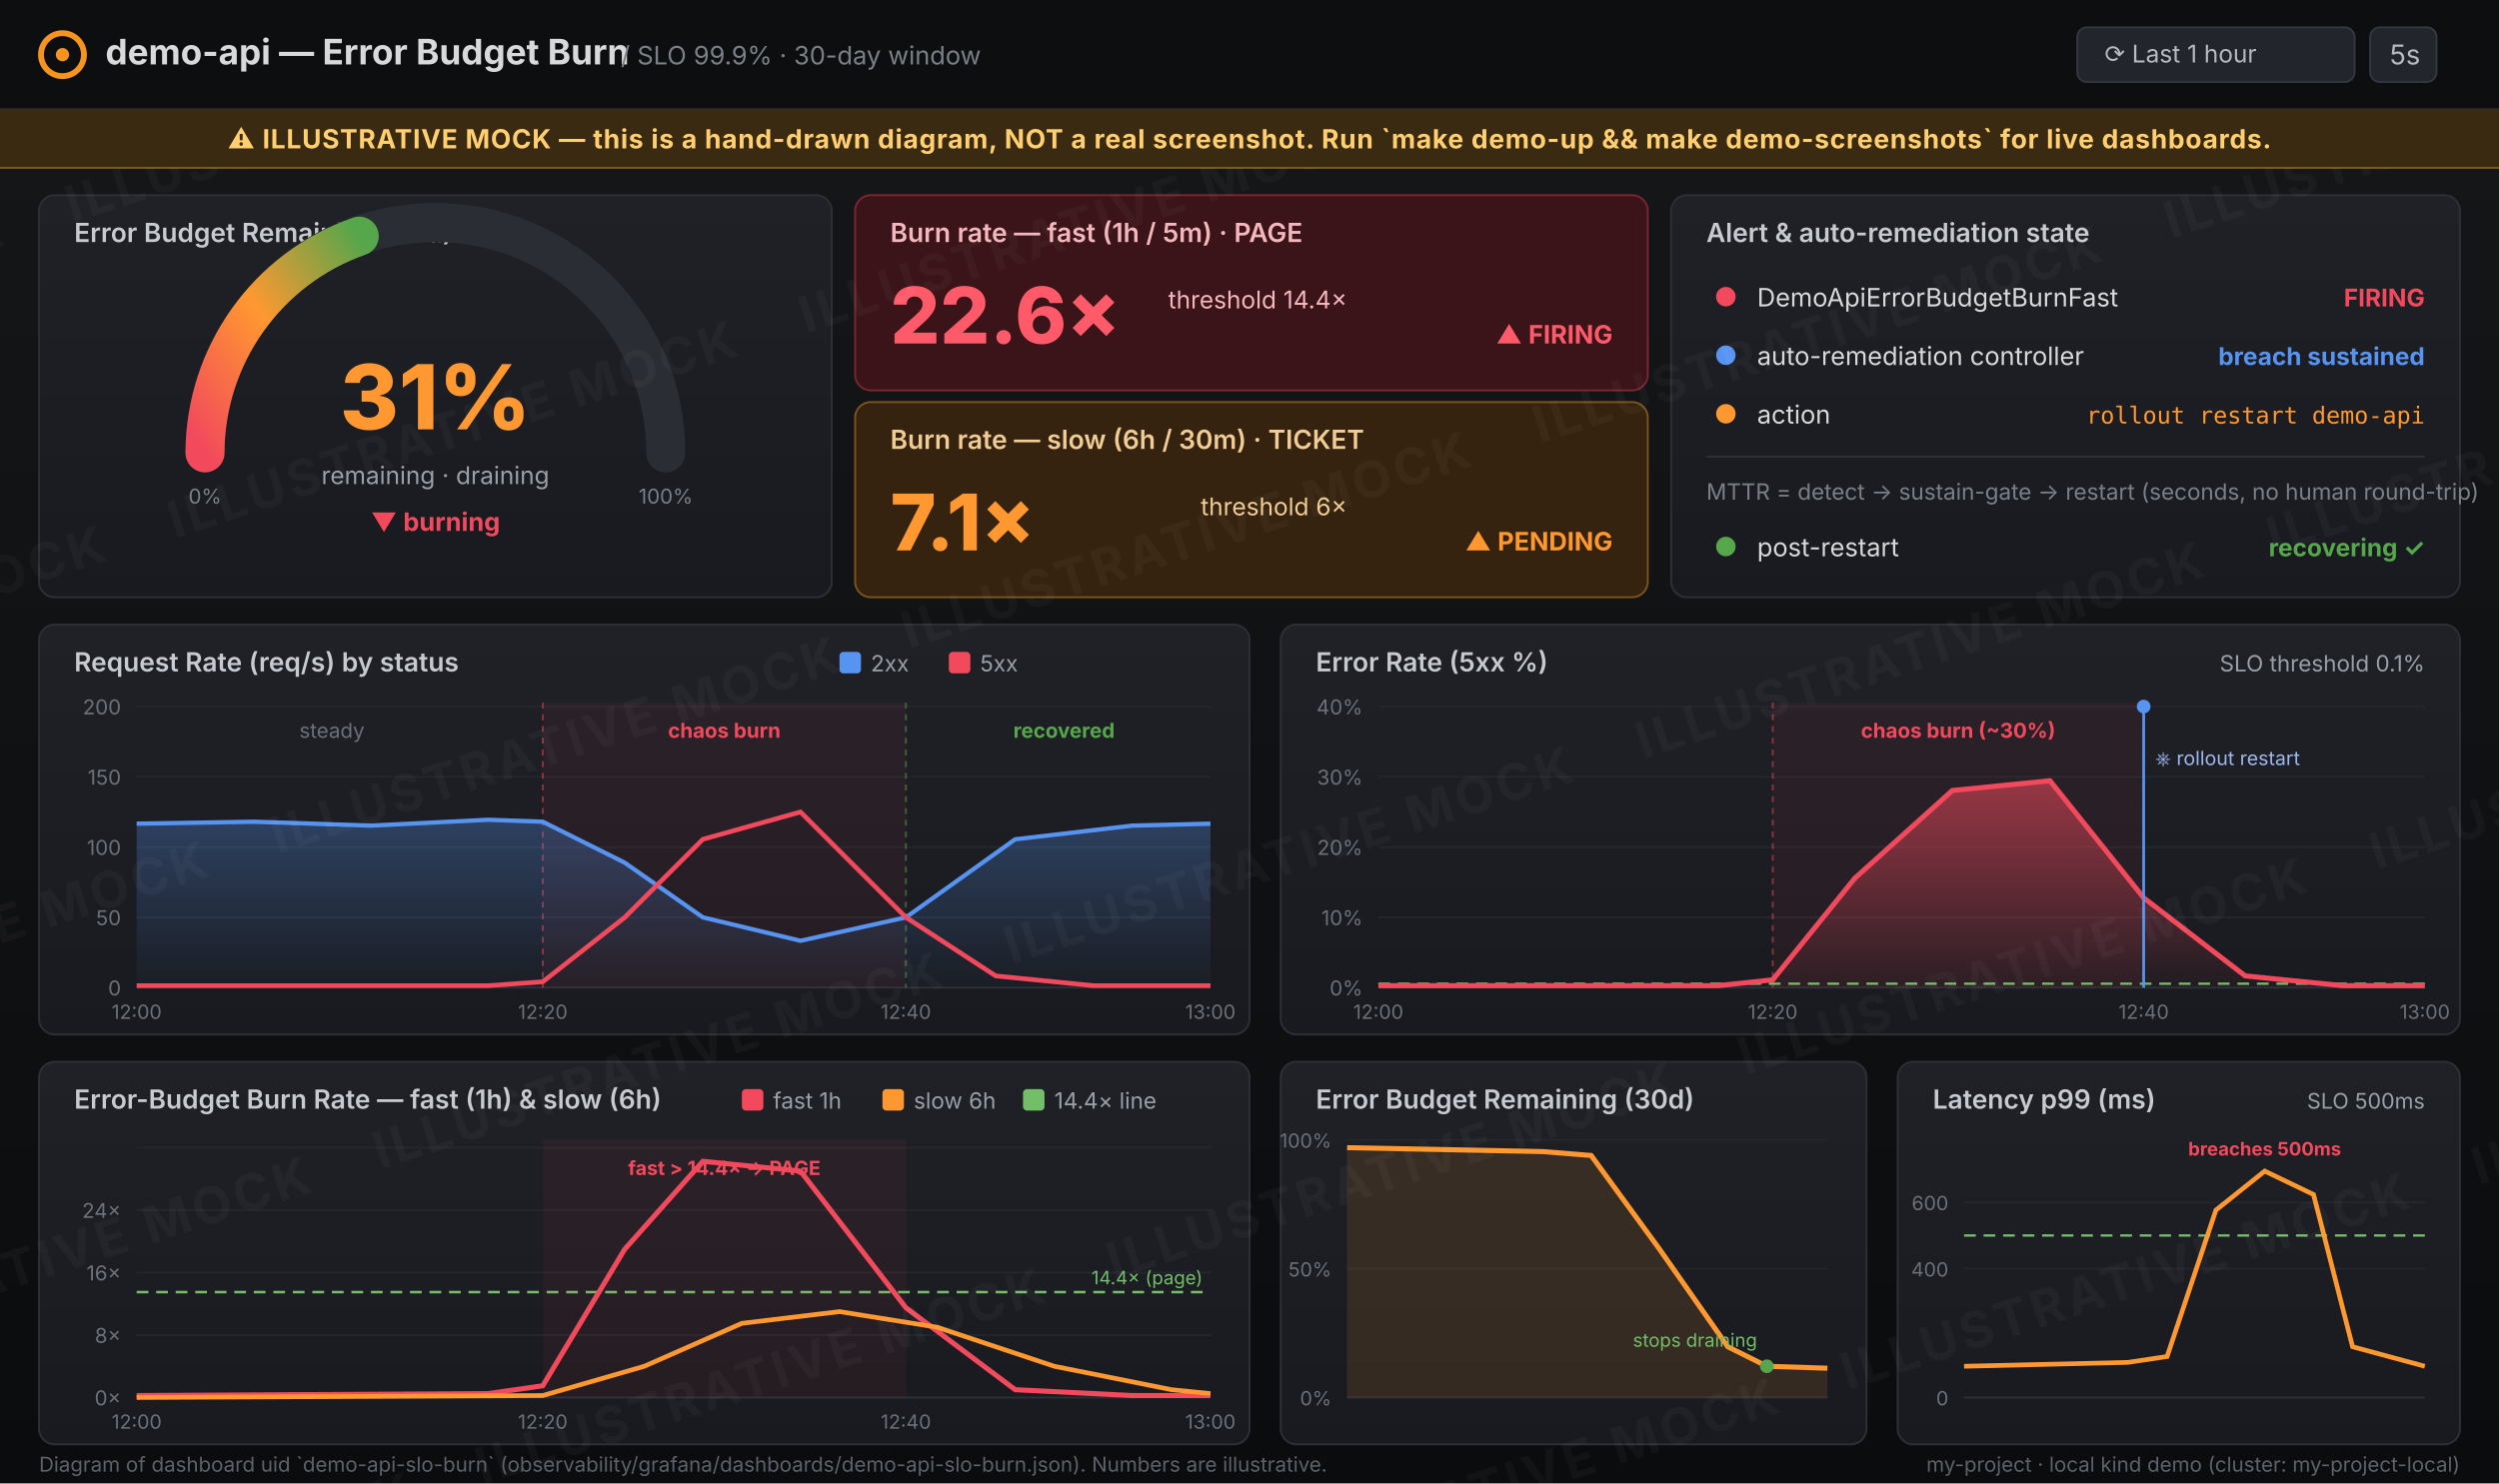
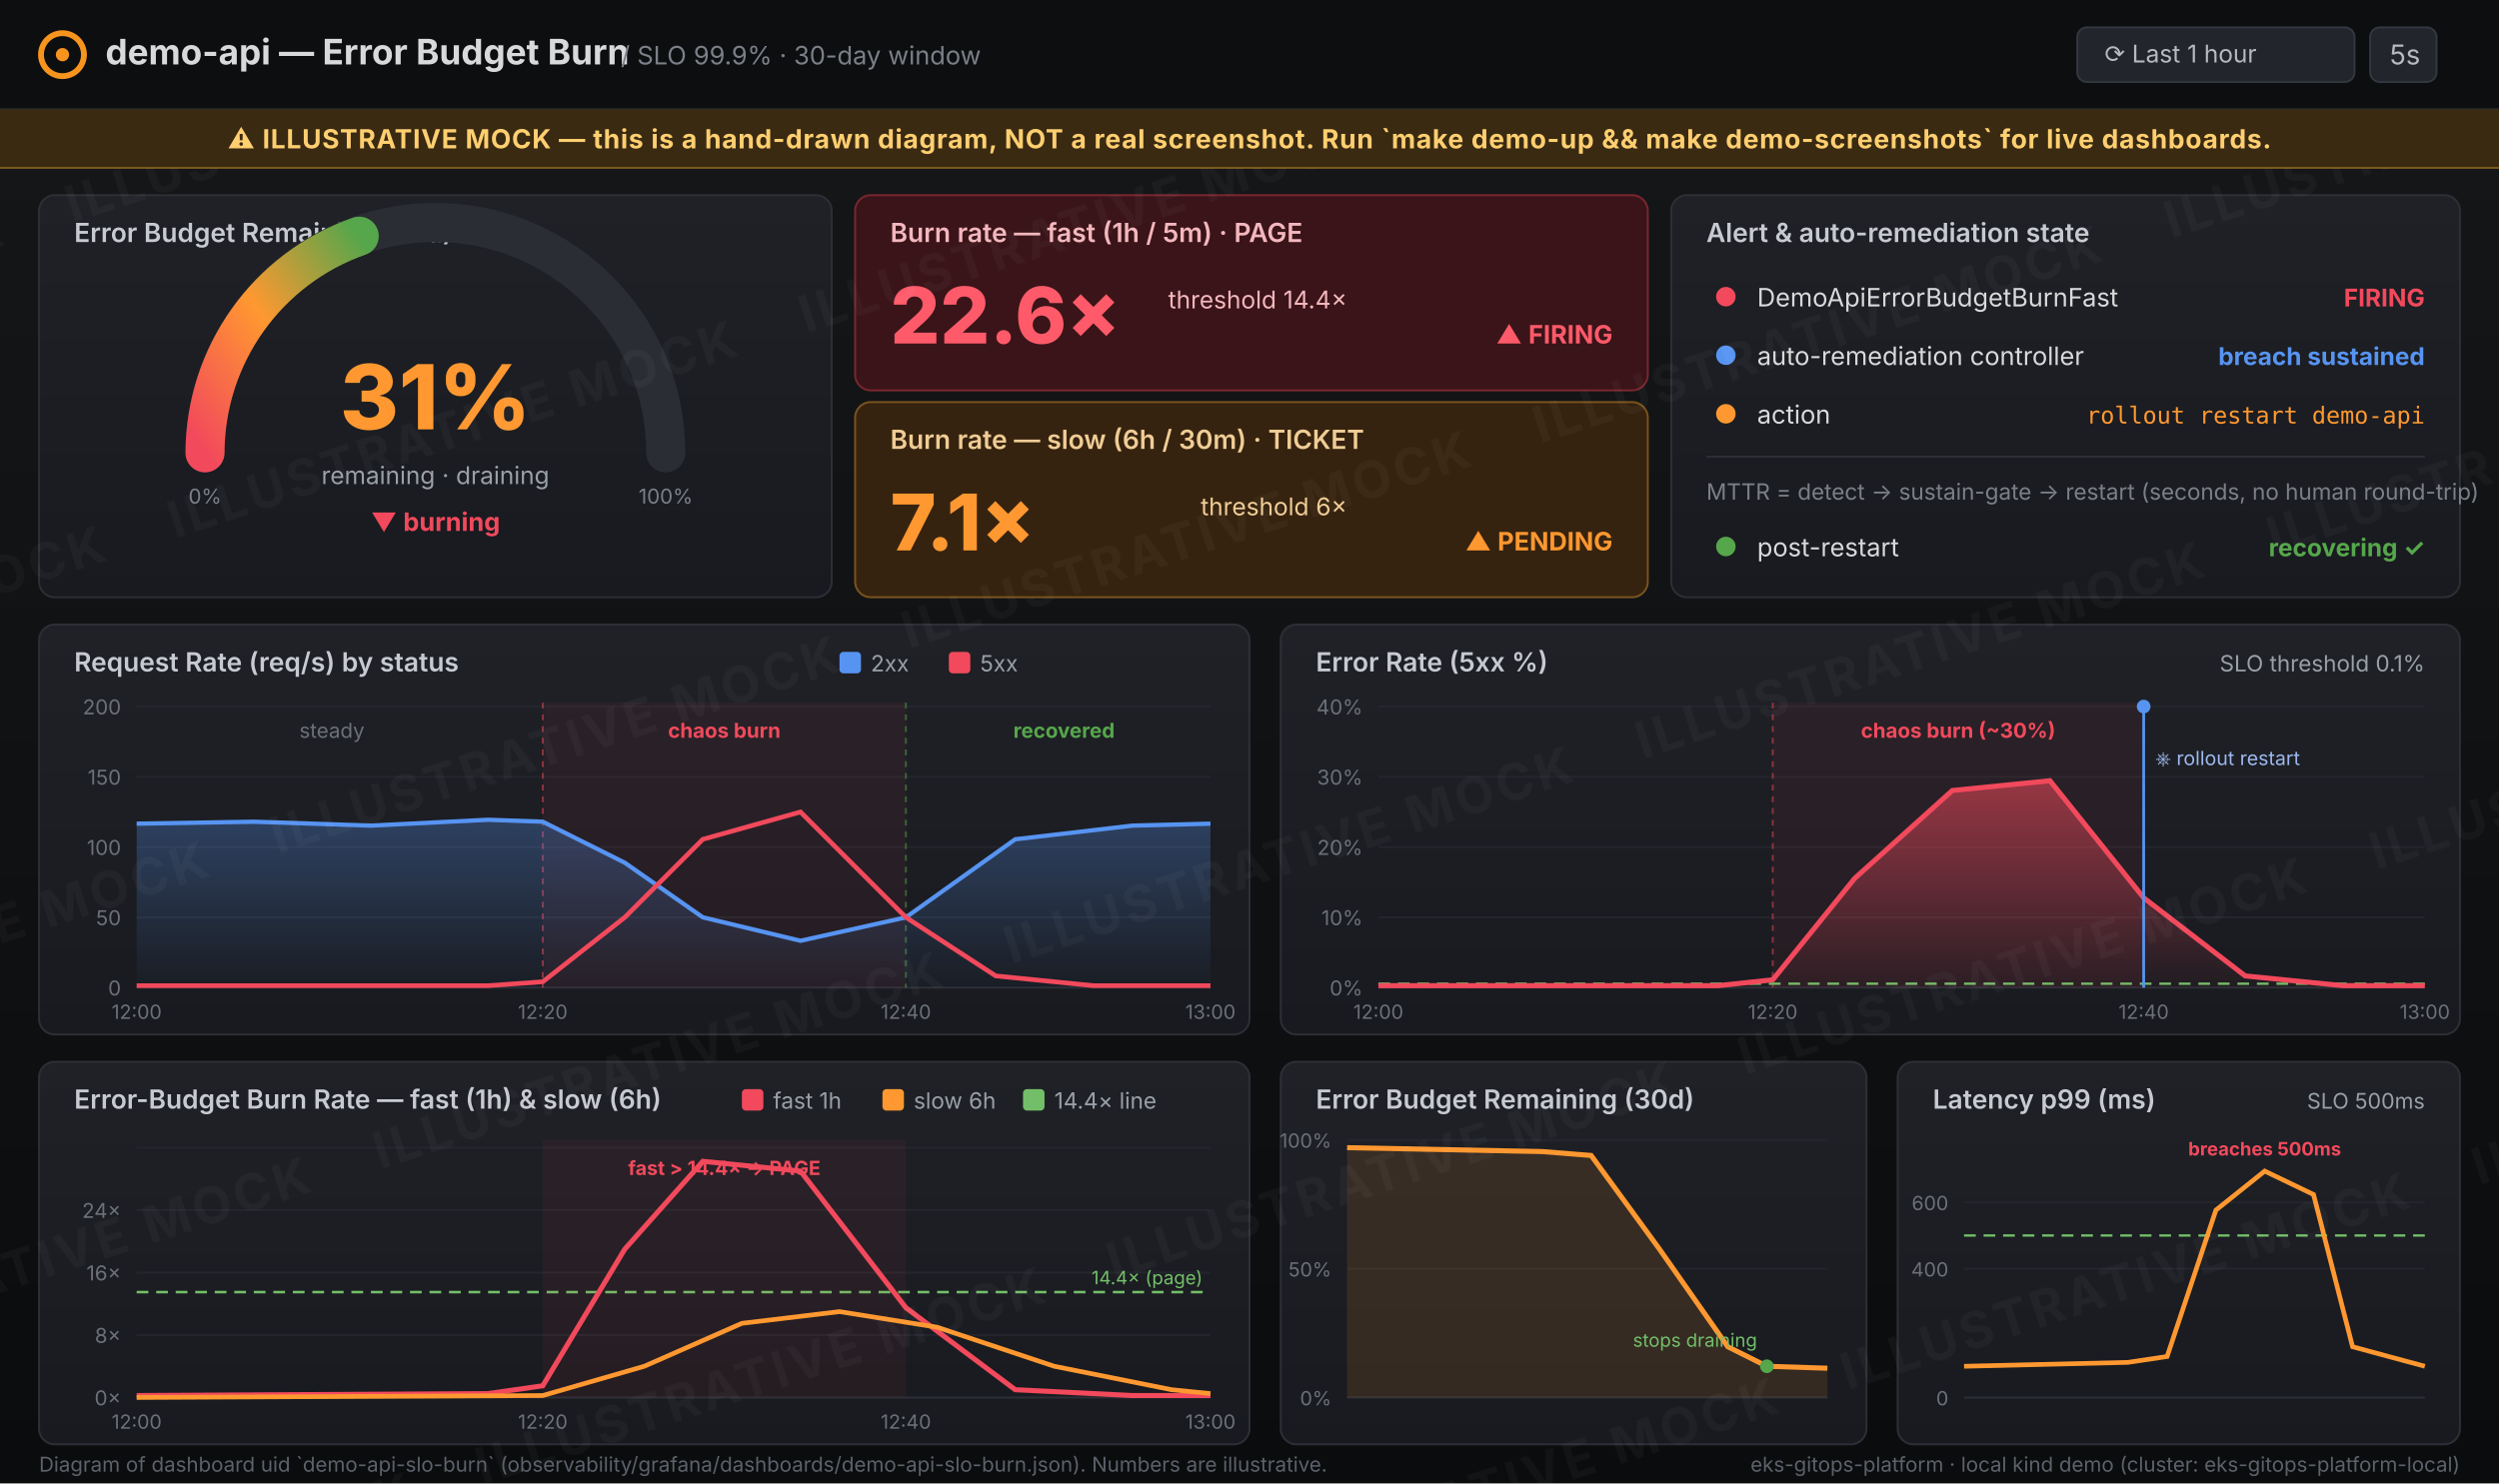
<svg xmlns="http://www.w3.org/2000/svg" viewBox="0 0 1280 760" width="1280" height="760" font-family="Inter, 'Helvetica Neue', Arial, sans-serif" role="img" aria-labelledby="title desc">
  <defs>
    <linearGradient id="bgGrad" x1="0" y1="0" x2="0" y2="1">
      <stop offset="0" stop-color="#161719" />
      <stop offset="1" stop-color="#0b0c0e" />
    </linearGradient>
    <linearGradient id="panelGrad" x1="0" y1="0" x2="0" y2="1">
      <stop offset="0" stop-color="#1f2126" />
      <stop offset="1" stop-color="#181a1f" />
    </linearGradient>
    <linearGradient id="errFill" x1="0" y1="0" x2="0" y2="1">
      <stop offset="0" stop-color="#f2495c" stop-opacity="0.55" />
      <stop offset="1" stop-color="#f2495c" stop-opacity="0.03" />
    </linearGradient>
    <linearGradient id="rateFill" x1="0" y1="0" x2="0" y2="1">
      <stop offset="0" stop-color="#5794f2" stop-opacity="0.30" />
      <stop offset="1" stop-color="#5794f2" stop-opacity="0.02" />
    </linearGradient>
    <linearGradient id="latFill" x1="0" y1="0" x2="0" y2="1">
      <stop offset="0" stop-color="#ff9830" stop-opacity="0.30" />
      <stop offset="1" stop-color="#ff9830" stop-opacity="0.02" />
    </linearGradient>
    <linearGradient id="gaugeTrack" x1="0" y1="1" x2="1" y2="0">
      <stop offset="0" stop-color="#f2495c" />
      <stop offset="0.5" stop-color="#ff9830" />
      <stop offset="1" stop-color="#56a64b" />
    </linearGradient>
    <pattern id="wm" width="340" height="170" patternUnits="userSpaceOnUse" patternTransform="rotate(-18)">
      <text x="0" y="120" font-size="26" font-weight="700" fill="#ffffff" fill-opacity="0.035" letter-spacing="2">ILLUSTRATIVE MOCK</text>
    </pattern>
  </defs>
  <rect x="0" y="0" width="1280" height="760" fill="url(#bgGrad)" />
  <g>
    <rect x="0" y="0" width="1280" height="56" fill="#0d0e10" />
    <line x1="0" y1="56" x2="1280" y2="56" stroke="#2c2f36" stroke-width="1" />
    <circle cx="32" cy="28" r="11" fill="none" stroke="#f7941e" stroke-width="3" />
    <circle cx="32" cy="28" r="3.4" fill="#f7941e" />
    <text x="54" y="33" font-size="18" font-weight="700" fill="#d8d9da">demo-api — Error Budget Burn</text>
    <text x="318" y="33" font-size="13" fill="#7b8088">/ SLO 99.9% · 30-day window</text>
    <rect x="1064" y="14" width="142" height="28" rx="5" fill="#22252b" stroke="#33373f" />
    <text x="1078" y="32" font-size="12.5" fill="#b6b9bf">⟳  Last 1 hour</text>
    <rect x="1214" y="14" width="34" height="28" rx="5" fill="#22252b" stroke="#33373f" />
    <text x="1224" y="33" font-size="14" fill="#b6b9bf">5s</text>
  </g>
  <g>
    <rect x="0" y="56" width="1280" height="30" fill="#3a2a12" />
    <line x1="0" y1="86" x2="1280" y2="86" stroke="#7a5a1e" stroke-width="1" />
    <text x="640" y="76" text-anchor="middle" font-size="13.5" font-weight="700" fill="#ffcf70" letter-spacing="0.4">
      ⚠ ILLUSTRATIVE MOCK — this is a hand-drawn diagram, NOT a real screenshot.  Run  `make demo-up &amp;&amp; make demo-screenshots`  for live dashboards.
    </text>
  </g>
  <g>
    <rect x="20" y="100" width="406" height="206" rx="8" fill="url(#panelGrad)" stroke="#2c2f36" />
    <text x="38" y="124" font-size="13.5" font-weight="600" fill="#c7cad0">Error Budget Remaining (30d)</text>
    <g transform="translate(223,232)">
      <path d="M -118 0 A 118 118 0 1 1 118 0" fill="none" stroke="#2a2d33" stroke-width="20" stroke-linecap="round" />
      <path d="M -118 0 A 118 118 0 0 1 -39 -111" fill="none" stroke="url(#gaugeTrack)" stroke-width="20" stroke-linecap="round" />
      <text x="-118" y="26" font-size="10.5" fill="#7b8088" text-anchor="middle">0%</text>
      <text x="118" y="26" font-size="10.5" fill="#7b8088" text-anchor="middle">100%</text>
      <text x="0" y="-12" text-anchor="middle" font-size="46" font-weight="800" fill="#ff9830">31%</text>
      <text x="0" y="16" text-anchor="middle" font-size="12.5" fill="#9aa0a8">remaining · draining</text>
      <text x="0" y="40" text-anchor="middle" font-size="13" font-weight="700" fill="#f2495c">▼ burning</text>
    </g>
  </g>
  <g>
    <rect x="438" y="100" width="406" height="100" rx="8" fill="#3a1418" stroke="#7a2630" />
    <text x="456" y="124" font-size="13.5" font-weight="600" fill="#f3b7bd">Burn rate — fast (1h / 5m)  ·  PAGE</text>
    <text x="456" y="176" font-size="40" font-weight="800" fill="#ff5a6a">22.6×</text>
    <text x="690" y="158" font-size="12.5" fill="#f3b7bd" text-anchor="end">threshold 14.4×</text>
    <text x="826" y="176" font-size="13" font-weight="700" fill="#ff5a6a" text-anchor="end">▲ FIRING</text>
  </g>
  <g>
    <rect x="438" y="206" width="406" height="100" rx="8" fill="#36230f" stroke="#7a541e" />
    <text x="456" y="230" font-size="13.5" font-weight="600" fill="#f0cd96">Burn rate — slow (6h / 30m)  ·  TICKET</text>
    <text x="456" y="282" font-size="40" font-weight="800" fill="#ff9830">7.1×</text>
    <text x="690" y="264" font-size="12.5" fill="#f0cd96" text-anchor="end">threshold 6×</text>
    <text x="826" y="282" font-size="13" font-weight="700" fill="#ff9830" text-anchor="end">▲ PENDING</text>
  </g>
  <g>
    <rect x="856" y="100" width="404" height="206" rx="8" fill="url(#panelGrad)" stroke="#2c2f36" />
    <text x="874" y="124" font-size="13.5" font-weight="600" fill="#c7cad0">Alert &amp; auto-remediation state</text>
    <circle cx="884" cy="152" r="5" fill="#f2495c" />
    <text x="900" y="157" font-size="13" fill="#d8d9da">DemoApiErrorBudgetBurnFast</text>
    <text x="1242" y="157" font-size="12.5" font-weight="700" fill="#f2495c" text-anchor="end">FIRING</text>
    <circle cx="884" cy="182" r="5" fill="#5794f2" />
    <text x="900" y="187" font-size="13" fill="#d8d9da">auto-remediation controller</text>
    <text x="1242" y="187" font-size="12.5" font-weight="700" fill="#5794f2" text-anchor="end">breach sustained</text>
    <circle cx="884" cy="212" r="5" fill="#ff9830" />
    <text x="900" y="217" font-size="13" fill="#d8d9da">action</text>
    <text x="1242" y="217" font-size="12" fill="#ff9830" text-anchor="end" font-family="ui-monospace, Menlo, monospace">rollout restart demo-api</text>
    <line x1="874" y1="234" x2="1242" y2="234" stroke="#2c2f36" />
    <text x="874" y="256" font-size="11.5" fill="#7b8088">MTTR = detect → sustain-gate → restart  (seconds, no human round-trip)</text>
    <circle cx="884" cy="280" r="5" fill="#56a64b" />
    <text x="900" y="285" font-size="13" fill="#d8d9da">post-restart</text>
    <text x="1242" y="285" font-size="12.5" font-weight="700" fill="#56a64b" text-anchor="end">recovering ✓</text>
  </g>
  <g>
    <rect x="20" y="320" width="620" height="210" rx="8" fill="url(#panelGrad)" stroke="#2c2f36" />
    <text x="38" y="344" font-size="13.5" font-weight="600" fill="#c7cad0">Request Rate (req/s) by status</text>
    <rect x="430" y="334" width="11" height="11" rx="2" fill="#5794f2" />
    <text x="446" y="344" font-size="11.5" fill="#9aa0a8">2xx</text>
    <rect x="486" y="334" width="11" height="11" rx="2" fill="#f2495c" />
    <text x="502" y="344" font-size="11.5" fill="#9aa0a8">5xx</text>
    <g>
      <line x1="70" y1="506" x2="620" y2="506" stroke="#2c2f36" />
      <line x1="70" y1="470" x2="620" y2="470" stroke="#23262c" />
      <line x1="70" y1="434" x2="620" y2="434" stroke="#23262c" />
      <line x1="70" y1="398" x2="620" y2="398" stroke="#23262c" />
      <line x1="70" y1="362" x2="620" y2="362" stroke="#23262c" />
      <text x="62" y="510" font-size="10.5" fill="#6b7079" text-anchor="end">0</text>
      <text x="62" y="474" font-size="10.5" fill="#6b7079" text-anchor="end">50</text>
      <text x="62" y="438" font-size="10.5" fill="#6b7079" text-anchor="end">100</text>
      <text x="62" y="402" font-size="10.5" fill="#6b7079" text-anchor="end">150</text>
      <text x="62" y="366" font-size="10.5" fill="#6b7079" text-anchor="end">200</text>
      <rect x="278" y="360" width="186" height="146" fill="#f2495c" fill-opacity="0.06" />
      <line x1="278" y1="360" x2="278" y2="506" stroke="#f2495c" stroke-opacity="0.5" stroke-dasharray="3 3" />
      <line x1="464" y1="360" x2="464" y2="506" stroke="#56a64b" stroke-opacity="0.5" stroke-dasharray="3 3" />
      <path d="M 70 422 L 130 421 L 190 423 L 250 420 L 278 421                L 320 442 L 360 470 L 410 482 L 464 470                L 520 430 L 580 423 L 620 422 L 620 506 L 70 506 Z" fill="url(#rateFill)" />
      <path d="M 70 422 L 130 421 L 190 423 L 250 420 L 278 421                L 320 442 L 360 470 L 410 482 L 464 470                L 520 430 L 580 423 L 620 422" fill="none" stroke="#5794f2" stroke-width="2.2" />
      <path d="M 70 505 L 250 505 L 278 503 L 320 470 L 360 430 L 410 416 L 464 470                L 510 500 L 560 505 L 620 505" fill="none" stroke="#f2495c" stroke-width="2.4" />
      <text x="170" y="378" font-size="10.5" fill="#6b7079" text-anchor="middle">steady</text>
      <text x="371" y="378" font-size="10.5" font-weight="700" fill="#f2495c" text-anchor="middle">chaos burn</text>
      <text x="545" y="378" font-size="10.5" font-weight="700" fill="#56a64b" text-anchor="middle">recovered</text>
      <text x="70" y="522" font-size="10" fill="#6b7079" text-anchor="middle">12:00</text>
      <text x="278" y="522" font-size="10" fill="#6b7079" text-anchor="middle">12:20</text>
      <text x="464" y="522" font-size="10" fill="#6b7079" text-anchor="middle">12:40</text>
      <text x="620" y="522" font-size="10" fill="#6b7079" text-anchor="middle">13:00</text>
    </g>
  </g>
  <g>
    <rect x="656" y="320" width="604" height="210" rx="8" fill="url(#panelGrad)" stroke="#2c2f36" />
    <text x="674" y="344" font-size="13.5" font-weight="600" fill="#c7cad0">Error Rate (5xx %)</text>
    <text x="1242" y="344" font-size="11.5" fill="#9aa0a8" text-anchor="end">SLO threshold 0.1%</text>
    <g>
      <line x1="706" y1="506" x2="1242" y2="506" stroke="#2c2f36" />
      <line x1="706" y1="470" x2="1242" y2="470" stroke="#23262c" />
      <line x1="706" y1="434" x2="1242" y2="434" stroke="#23262c" />
      <line x1="706" y1="398" x2="1242" y2="398" stroke="#23262c" />
      <line x1="706" y1="362" x2="1242" y2="362" stroke="#23262c" />
      <text x="698" y="510" font-size="10.5" fill="#6b7079" text-anchor="end">0%</text>
      <text x="698" y="474" font-size="10.5" fill="#6b7079" text-anchor="end">10%</text>
      <text x="698" y="438" font-size="10.5" fill="#6b7079" text-anchor="end">20%</text>
      <text x="698" y="402" font-size="10.5" fill="#6b7079" text-anchor="end">30%</text>
      <text x="698" y="366" font-size="10.5" fill="#6b7079" text-anchor="end">40%</text>
      <rect x="908" y="360" width="190" height="146" fill="#f2495c" fill-opacity="0.06" />
      <line x1="908" y1="360" x2="908" y2="506" stroke="#f2495c" stroke-opacity="0.5" stroke-dasharray="3 3" />
      <line x1="1098" y1="360" x2="1098" y2="506" stroke="#56a64b" stroke-opacity="0.5" stroke-dasharray="3 3" />
      <line x1="706" y1="504" x2="1242" y2="504" stroke="#73bf69" stroke-width="1.2" stroke-dasharray="6 4" />
      <path d="M 706 505 L 880 505 L 908 502 L 950 450 L 1000 405 L 1050 400 L 1098 460                L 1150 500 L 1200 505 L 1242 505 L 1242 506 L 706 506 Z" fill="url(#errFill)" />
      <path d="M 706 505 L 880 505 L 908 502 L 950 450 L 1000 405 L 1050 400 L 1098 460                L 1150 500 L 1200 505 L 1242 505" fill="none" stroke="#f2495c" stroke-width="2.6" />
      <line x1="1098" y1="360" x2="1098" y2="506" stroke="#5794f2" stroke-width="1.4" />
      <circle cx="1098" cy="362" r="3.5" fill="#5794f2" />
      <text x="1104" y="392" font-size="10" fill="#9db8ee">⎈ rollout restart</text>
      <text x="1003" y="378" font-size="10.5" font-weight="700" fill="#f2495c" text-anchor="middle">chaos burn (~30%)</text>
      <text x="706" y="522" font-size="10" fill="#6b7079" text-anchor="middle">12:00</text>
      <text x="908" y="522" font-size="10" fill="#6b7079" text-anchor="middle">12:20</text>
      <text x="1098" y="522" font-size="10" fill="#6b7079" text-anchor="middle">12:40</text>
      <text x="1242" y="522" font-size="10" fill="#6b7079" text-anchor="middle">13:00</text>
    </g>
  </g>
  <g>
    <rect x="20" y="544" width="620" height="196" rx="8" fill="url(#panelGrad)" stroke="#2c2f36" />
    <text x="38" y="568" font-size="13.5" font-weight="600" fill="#c7cad0">Error-Budget Burn Rate — fast (1h) &amp; slow (6h)</text>
    <rect x="380" y="558" width="11" height="11" rx="2" fill="#f2495c" />
    <text x="396" y="568" font-size="11.5" fill="#9aa0a8">fast 1h</text>
    <rect x="452" y="558" width="11" height="11" rx="2" fill="#ff9830" />
    <text x="468" y="568" font-size="11.5" fill="#9aa0a8">slow 6h</text>
    <rect x="524" y="558" width="11" height="11" rx="2" fill="#73bf69" />
    <text x="540" y="568" font-size="11.5" fill="#9aa0a8">14.4× line</text>
    <g>
      <line x1="70" y1="716" x2="620" y2="716" stroke="#2c2f36" />
      <line x1="70" y1="684" x2="620" y2="684" stroke="#23262c" />
      <line x1="70" y1="652" x2="620" y2="652" stroke="#23262c" />
      <line x1="70" y1="620" x2="620" y2="620" stroke="#23262c" />
      <line x1="70" y1="588" x2="620" y2="588" stroke="#23262c" />
      <text x="62" y="720" font-size="10.5" fill="#6b7079" text-anchor="end">0×</text>
      <text x="62" y="688" font-size="10.5" fill="#6b7079" text-anchor="end">8×</text>
      <text x="62" y="656" font-size="10.5" fill="#6b7079" text-anchor="end">16×</text>
      <text x="62" y="624" font-size="10.5" fill="#6b7079" text-anchor="end">24×</text>
      <line x1="70" y1="662" x2="620" y2="662" stroke="#73bf69" stroke-width="1.3" stroke-dasharray="6 4" />
      <text x="616" y="658" font-size="9.5" fill="#73bf69" text-anchor="end">14.4× (page)</text>
      <rect x="278" y="584" width="186" height="132" fill="#f2495c" fill-opacity="0.06" />
      <path d="M 70 715 L 250 714 L 278 710 L 320 640 L 360 595 L 410 600 L 464 670                L 520 712 L 580 715 L 620 715" fill="none" stroke="#f2495c" stroke-width="2.6" />
      <path d="M 70 716 L 278 715 L 330 700 L 380 678 L 430 672 L 480 680 L 540 700 L 600 712 L 620 714" fill="none" stroke="#ff9830" stroke-width="2.4" />
      <text x="371" y="602" font-size="10" font-weight="700" fill="#f2495c" text-anchor="middle">fast &gt; 14.4× → PAGE</text>
      <text x="70" y="732" font-size="10" fill="#6b7079" text-anchor="middle">12:00</text>
      <text x="278" y="732" font-size="10" fill="#6b7079" text-anchor="middle">12:20</text>
      <text x="464" y="732" font-size="10" fill="#6b7079" text-anchor="middle">12:40</text>
      <text x="620" y="732" font-size="10" fill="#6b7079" text-anchor="middle">13:00</text>
    </g>
  </g>
  <g>
    <rect x="656" y="544" width="300" height="196" rx="8" fill="url(#panelGrad)" stroke="#2c2f36" />
    <text x="674" y="568" font-size="13.5" font-weight="600" fill="#c7cad0">Error Budget Remaining (30d)</text>
    <g>
      <line x1="690" y1="716" x2="936" y2="716" stroke="#2c2f36" />
      <line x1="690" y1="650" x2="936" y2="650" stroke="#23262c" />
      <line x1="690" y1="584" x2="936" y2="584" stroke="#23262c" />
      <text x="682" y="588" font-size="10" fill="#6b7079" text-anchor="end">100%</text>
      <text x="682" y="654" font-size="10" fill="#6b7079" text-anchor="end">50%</text>
      <text x="682" y="720" font-size="10" fill="#6b7079" text-anchor="end">0%</text>
      <path d="M 690 588 L 790 590 L 815 592 L 850 640 L 885 690 L 905 700 L 936 701 L 936 716 L 690 716 Z" fill="#ff9830" fill-opacity="0.12" />
      <path d="M 690 588 L 790 590 L 815 592 L 850 640 L 885 690 L 905 700 L 936 701" fill="none" stroke="#ff9830" stroke-width="2.6" />
      <circle cx="905" cy="700" r="3.5" fill="#56a64b" />
      <text x="900" y="690" font-size="9.5" fill="#73bf69" text-anchor="end">stops draining</text>
    </g>
  </g>
  <g>
    <rect x="972" y="544" width="288" height="196" rx="8" fill="url(#panelGrad)" stroke="#2c2f36" />
    <text x="990" y="568" font-size="13.5" font-weight="600" fill="#c7cad0">Latency p99 (ms)</text>
    <text x="1242" y="568" font-size="11" fill="#9aa0a8" text-anchor="end">SLO 500ms</text>
    <g>
      <line x1="1006" y1="716" x2="1242" y2="716" stroke="#2c2f36" />
      <line x1="1006" y1="650" x2="1242" y2="650" stroke="#23262c" />
      <line x1="1006" y1="616" x2="1242" y2="616" stroke="#23262c" />
      <text x="998" y="720" font-size="10" fill="#6b7079" text-anchor="end">0</text>
      <text x="998" y="654" font-size="10" fill="#6b7079" text-anchor="end">400</text>
      <text x="998" y="620" font-size="10" fill="#6b7079" text-anchor="end">600</text>
      <line x1="1006" y1="633" x2="1242" y2="633" stroke="#73bf69" stroke-width="1.2" stroke-dasharray="6 4" />
      <path d="M 1006 700 L 1090 698 L 1110 695 L 1135 620 L 1160 600 L 1185 612 L 1205 690 L 1242 700" fill="none" stroke="#ff9830" stroke-width="2.4" />
      <text x="1160" y="592" font-size="9.5" font-weight="700" fill="#f2495c" text-anchor="middle">breaches 500ms</text>
    </g>
  </g>
  <rect x="0" y="86" width="1280" height="674" fill="url(#wm)" pointer-events="none" />
  <text x="20" y="754" font-size="10.5" fill="#5c616a">
    Diagram of dashboard uid `demo-api-slo-burn` (observability/grafana/dashboards/demo-api-slo-burn.json). Numbers are illustrative.
  </text>
-   <text x="1260" y="754" font-size="10.5" fill="#5c616a" text-anchor="end">my-project · local kind demo (cluster: my-project-local)</text>
+   <text x="1260" y="754" font-size="10.5" fill="#5c616a" text-anchor="end">eks-gitops-platform · local kind demo (cluster: eks-gitops-platform-local)</text>
</svg>
